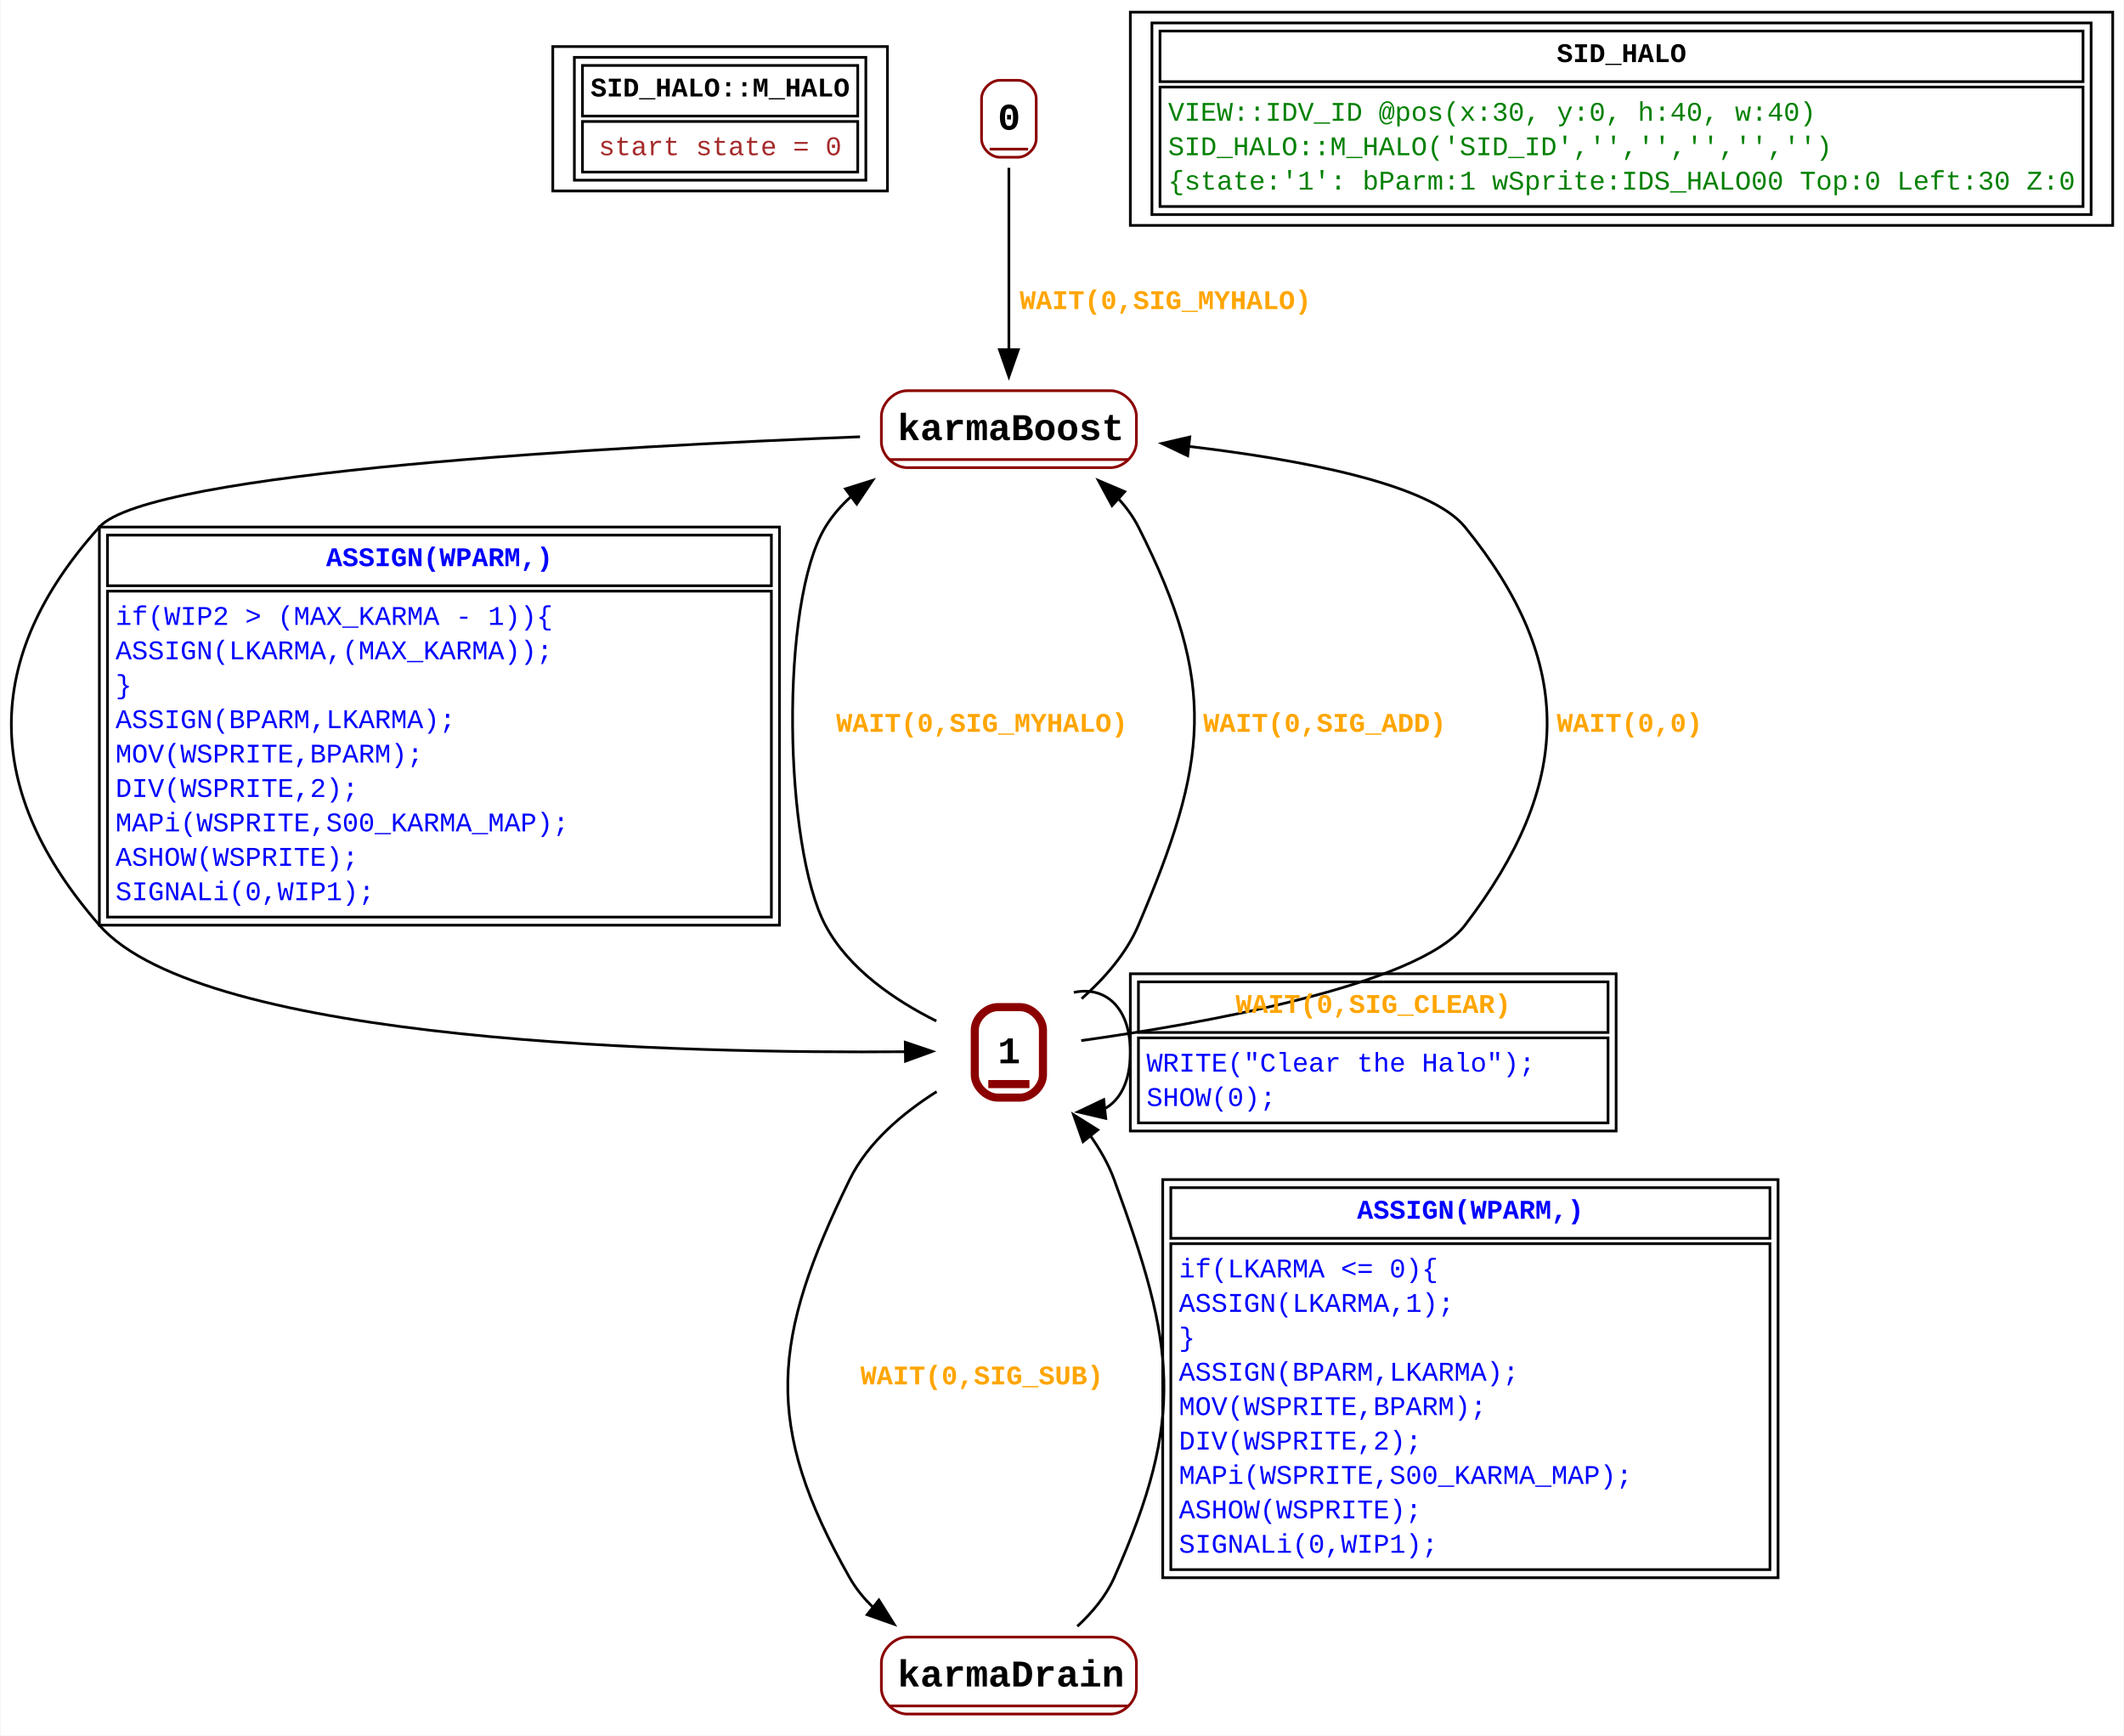
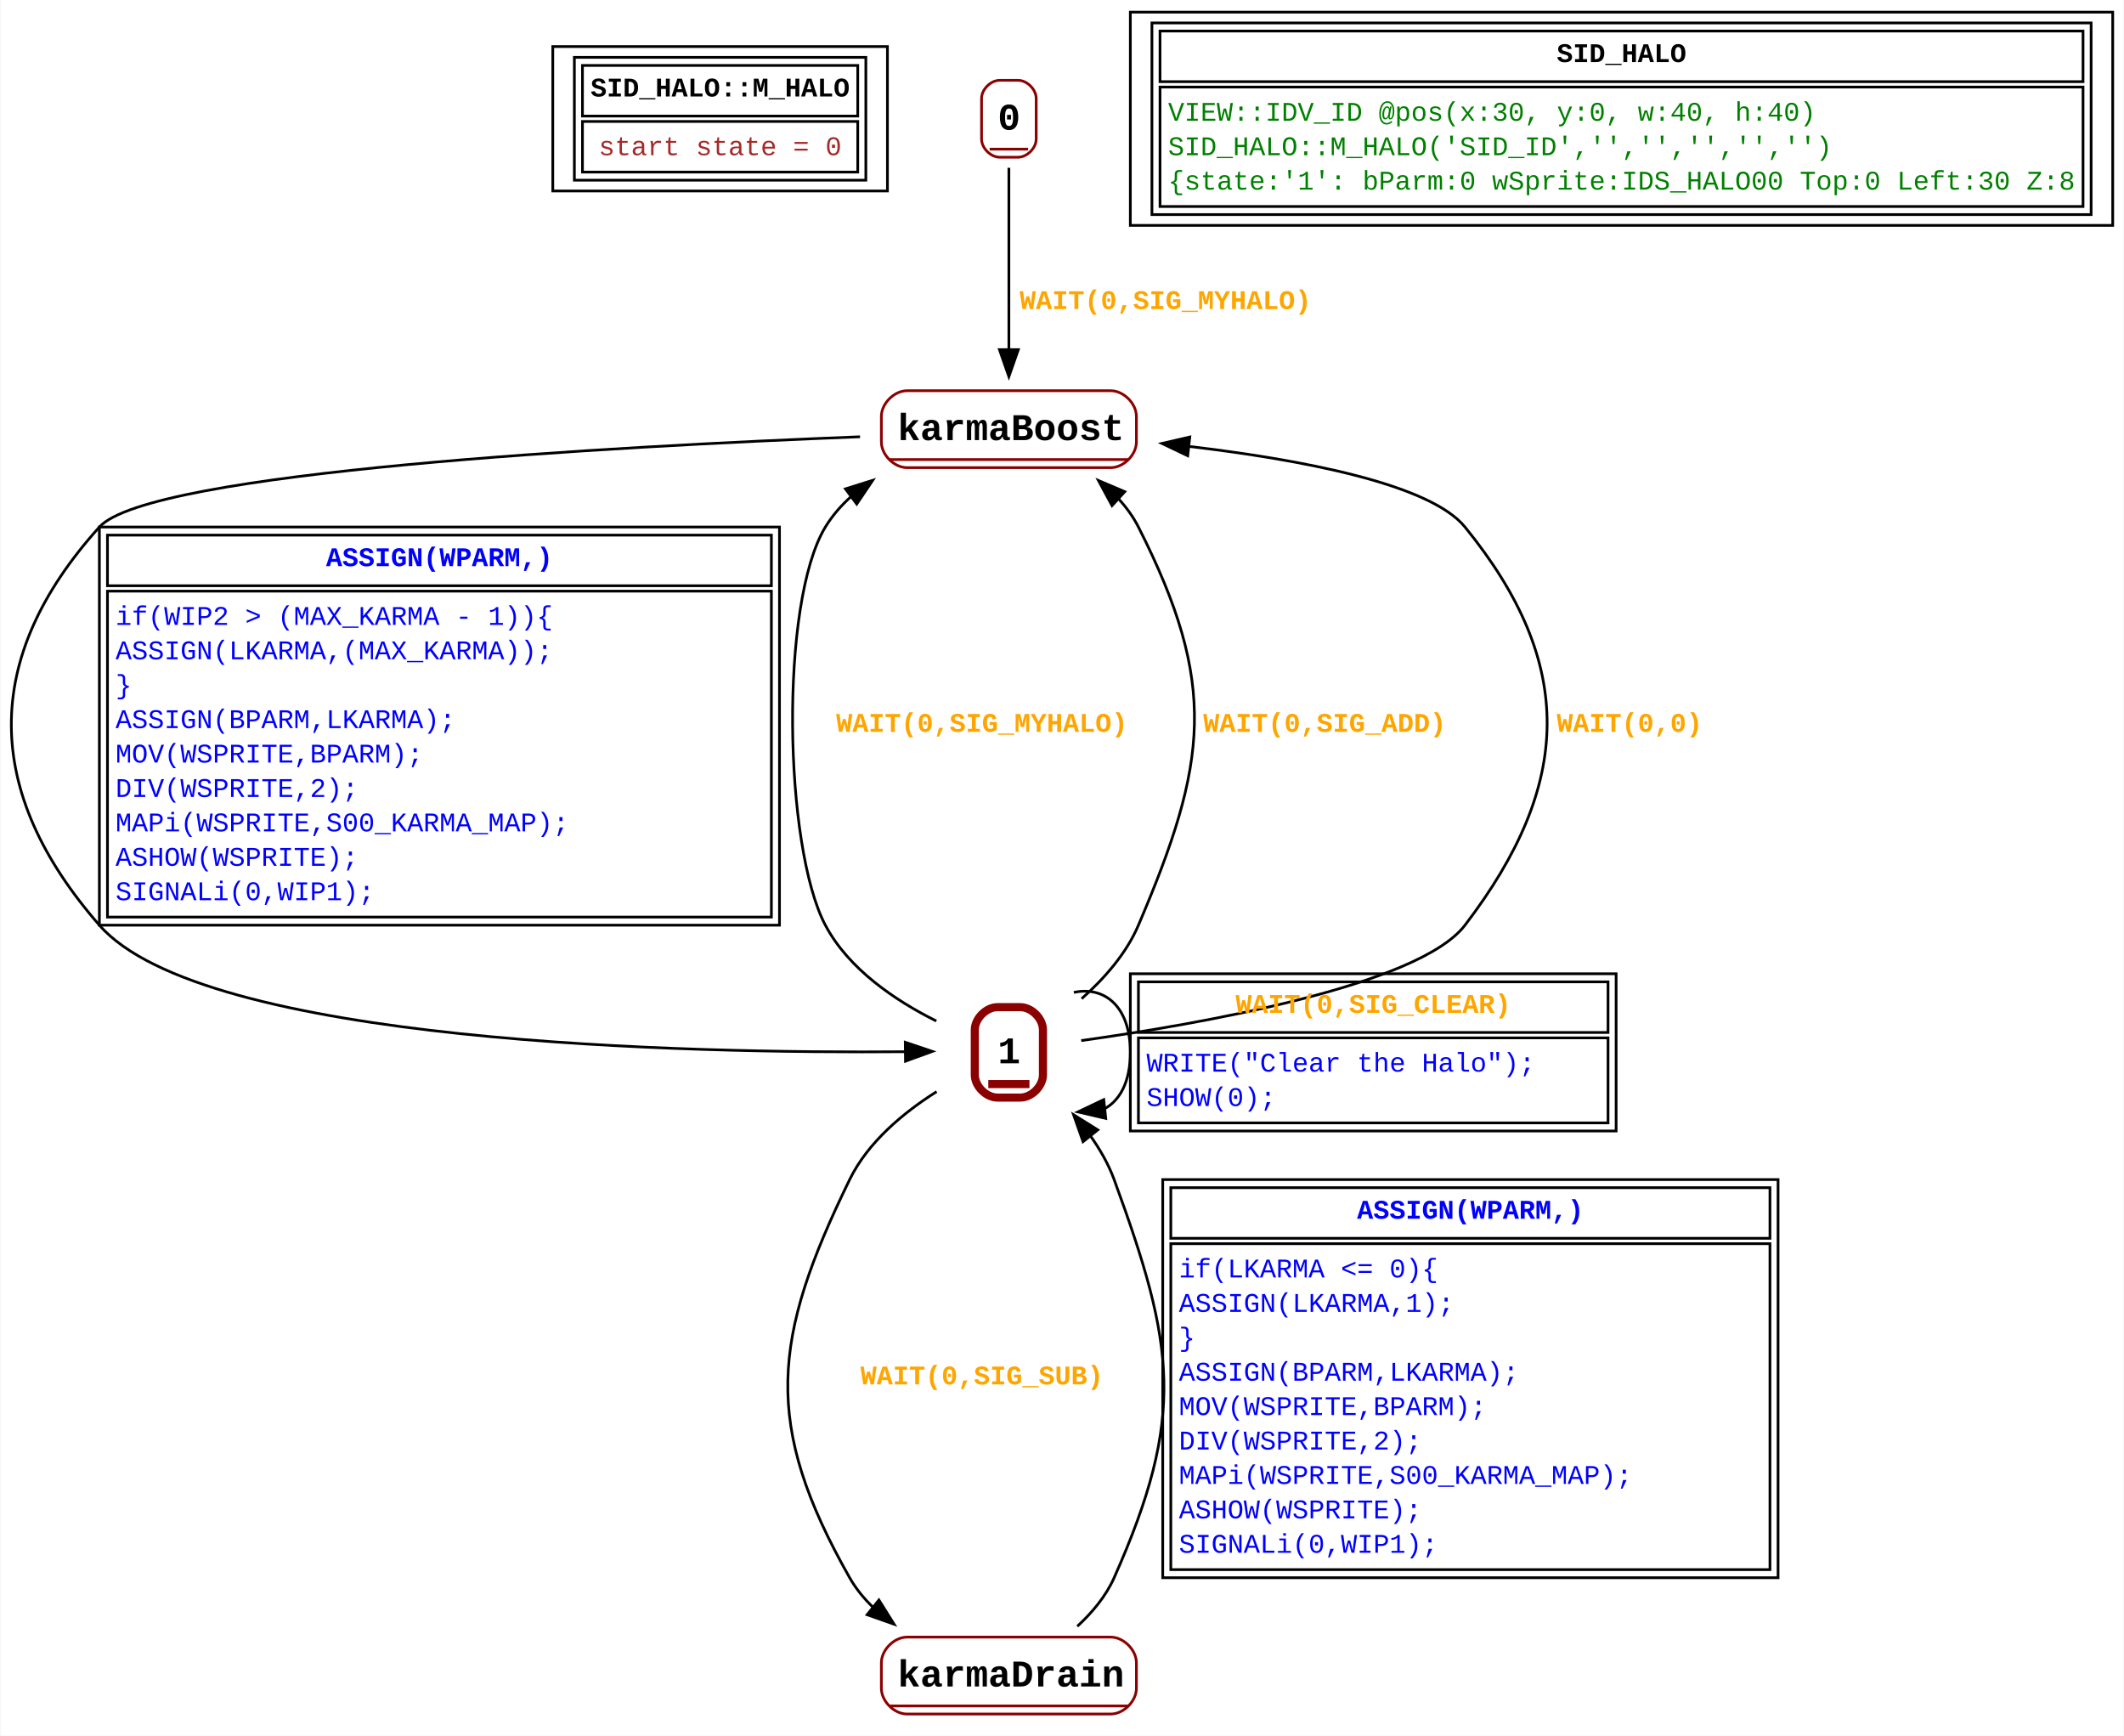
<svg xmlns="http://www.w3.org/2000/svg" width="787pt" height="643pt" viewBox="0.00 0.00 786.64 643.00">
  <g id="graph0" class="graph" transform="scale(1 1) rotate(0) translate(4 639)">
    <polygon fill="white" stroke="none" points="-4,4 -4,-639 782.64,-639 782.64,4 -4,4" />
    <g id="node1" class="node">
      <polygon fill="none" stroke="black" points="200.64,-568.25 200.64,-621.75 324.64,-621.75 324.64,-568.25 200.64,-568.25" />
      <polygon fill="none" stroke="black" points="211.64,-596 211.64,-614.75 313.64,-614.75 313.64,-596 211.64,-596" />
      <text text-anchor="start" x="214.64" y="-603.25" font-family="Courier New" font-weight="bold" font-size="10.00">SID_HALO::M_HALO</text>
      <polygon fill="none" stroke="black" points="211.64,-575.25 211.64,-594 313.64,-594 313.64,-575.25 211.64,-575.25" />
      <text text-anchor="start" x="217.64" y="-581.5" font-family="Courier New" font-size="10.00" fill="brown">start state = 0</text>
      <polygon fill="none" stroke="black" points="208.64,-572.25 208.64,-617.75 316.64,-617.75 316.64,-572.25 208.64,-572.25" />
    </g>
    <g id="node2" class="node">
      <polyline fill="none" stroke="darkred" points="362.51,-583.75 376.76,-583.75" />
      <text text-anchor="start" x="365.51" y="-590.95" font-family="Courier New" font-weight="bold" font-size="14.00">0</text>
      <path fill="none" stroke="darkred" d="M366.26,-580.75C366.26,-580.75 373.01,-580.75 373.01,-580.75 376.39,-580.75 379.76,-584.12 379.76,-587.5 379.76,-587.5 379.76,-602.5 379.76,-602.5 379.76,-605.88 376.39,-609.25 373.01,-609.25 373.01,-609.25 366.26,-609.25 366.26,-609.25 362.89,-609.25 359.51,-605.88 359.51,-602.5 359.51,-602.5 359.51,-587.5 359.51,-587.5 359.51,-584.12 362.89,-580.75 366.26,-580.75" />
    </g>
    <g id="node3" class="node">
      <polyline fill="none" stroke="darkred" points="325.39,-468.75 413.89,-468.75" />
      <text text-anchor="start" x="328.39" y="-475.95" font-family="Courier New" font-weight="bold" font-size="14.00">karmaBoost</text>
      <path fill="none" stroke="darkred" d="M331.89,-465.75C331.89,-465.75 407.39,-465.75 407.39,-465.75 412.14,-465.75 416.89,-470.5 416.89,-475.25 416.89,-475.25 416.89,-484.75 416.89,-484.75 416.89,-489.5 412.14,-494.25 407.39,-494.25 407.39,-494.25 331.89,-494.25 331.89,-494.25 327.14,-494.25 322.39,-489.5 322.39,-484.75 322.39,-484.75 322.39,-475.25 322.39,-475.25 322.39,-470.5 327.14,-465.75 331.89,-465.75" />
    </g>
    <g id="edge1" class="edge">
      <path fill="none" stroke="black" d="M369.64,-576.84C369.64,-558.9 369.64,-530.45 369.64,-509.2" />
      <polygon fill="black" stroke="black" points="373.14,-509.47 369.64,-499.47 366.14,-509.47 373.14,-509.47" />
      <text text-anchor="start" x="373.64" y="-524.5" font-family="Courier New" font-weight="bold" font-size="10.00" fill="orange">WAIT(0,SIG_MYHALO)</text>
    </g>
    <g id="node4" class="node">
      <polyline fill="none" stroke="darkred" stroke-width="3" points="362.01,-237.38 377.26,-237.38" />
      <text text-anchor="start" x="365.51" y="-245.07" font-family="Courier New" font-weight="bold" font-size="14.00">1</text>
      <path fill="none" stroke="darkred" stroke-width="3" d="M365.43,-232.38C365.43,-232.38 373.85,-232.38 373.85,-232.38 378.06,-232.38 382.26,-236.58 382.26,-240.79 382.26,-240.79 382.26,-257.46 382.26,-257.46 382.26,-261.67 378.06,-265.88 373.85,-265.88 373.85,-265.88 365.43,-265.88 365.43,-265.88 361.22,-265.88 357.01,-261.67 357.01,-257.46 357.01,-257.46 357.01,-240.79 357.01,-240.79 357.01,-236.58 361.22,-232.38 365.43,-232.38" />
    </g>
    <g id="edge7" class="edge">
      <path fill="none" stroke="black" d="M314.49,-477.19C223.76,-473.65 51.12,-464.26 32.64,-443.75 -11.24,-395.04 -10.46,-345.65 32.64,-296.25 71.04,-252.23 251.37,-248.7 331.31,-249.37" />
      <polygon fill="black" stroke="black" points="331.25,-252.87 341.28,-249.48 331.33,-245.87 331.25,-252.87" />
      <polygon fill="none" stroke="black" points="35.64,-422 35.64,-440.75 281.64,-440.75 281.64,-422 35.64,-422" />
      <text text-anchor="start" x="116.64" y="-429.25" font-family="Courier New" font-weight="bold" font-size="10.00" fill="blue">ASSIGN(WPARM,)</text>
      <polygon fill="none" stroke="black" points="35.64,-299.25 35.64,-420 281.64,-420 281.64,-299.25 35.64,-299.25" />
      <text text-anchor="start" x="38.64" y="-407.5" font-family="Courier New" font-size="10.00" fill="blue">       if(WIP2 &gt; (MAX_KARMA - 1)){</text>
      <text text-anchor="start" x="38.64" y="-394.75" font-family="Courier New" font-size="10.00" fill="blue">             ASSIGN(LKARMA,(MAX_KARMA));</text>
      <text text-anchor="start" x="38.64" y="-382" font-family="Courier New" font-size="10.00" fill="blue">       }</text>
      <text text-anchor="start" x="38.64" y="-369.25" font-family="Courier New" font-size="10.00" fill="blue">        ASSIGN(BPARM,LKARMA);</text>
      <text text-anchor="start" x="38.64" y="-356.5" font-family="Courier New" font-size="10.00" fill="blue">        MOV(WSPRITE,BPARM);</text>
      <text text-anchor="start" x="38.64" y="-343.75" font-family="Courier New" font-size="10.00" fill="blue">        DIV(WSPRITE,2);</text>
      <text text-anchor="start" x="38.64" y="-331" font-family="Courier New" font-size="10.00" fill="blue">        MAPi(WSPRITE,S00_KARMA_MAP);</text>
      <text text-anchor="start" x="38.64" y="-318.25" font-family="Courier New" font-size="10.00" fill="blue">        ASHOW(WSPRITE);</text>
      <text text-anchor="start" x="38.64" y="-305.5" font-family="Courier New" font-size="10.00" fill="blue">        SIGNALi(0,WIP1);</text>
      <polygon fill="none" stroke="black" points="32.64,-296.25 32.64,-443.75 284.64,-443.75 284.64,-296.25 32.64,-296.25" />
    </g>
    <g id="edge2" class="edge">
      <path fill="none" stroke="black" d="M342.75,-260.74C327.72,-268.23 310.32,-279.86 301.64,-296.25 286.29,-325.21 284.61,-415.74 301.64,-443.75 304.28,-448.09 307.64,-451.91 311.45,-455.28" />
      <polygon fill="black" stroke="black" points="309.08,-457.89 319.19,-461.06 313.27,-452.27 309.08,-457.89" />
      <text text-anchor="start" x="305.64" y="-367.88" font-family="Courier New" font-weight="bold" font-size="10.00" fill="orange">WAIT(0,SIG_MYHALO)</text>
    </g>
    <g id="edge3" class="edge">
      <path fill="none" stroke="black" d="M396.6,-269.01C404.96,-276.44 413.16,-285.72 417.64,-296.25 443.33,-356.56 447.25,-385.26 417.64,-443.75 415.7,-447.57 413.14,-451.08 410.2,-454.28" />
      <polygon fill="black" stroke="black" points="407.86,-451.67 402.82,-460.99 412.57,-456.85 407.86,-451.67" />
      <text text-anchor="start" x="441.64" y="-367.88" font-family="Courier New" font-weight="bold" font-size="10.00" fill="orange">WAIT(0,SIG_ADD)</text>
    </g>
    <g id="edge5" class="edge">
      <path fill="none" stroke="black" d="M396.44,-253.49C439.6,-259.53 521.43,-273.71 538.64,-296.25 578.43,-348.35 579.99,-392.88 538.64,-443.75 525.61,-459.78 477.6,-468.77 436.07,-473.65" />
      <polygon fill="black" stroke="black" points="435.9,-470.15 426.34,-474.72 436.67,-477.1 435.9,-470.15" />
      <text text-anchor="start" x="572.64" y="-367.88" font-family="Courier New" font-weight="bold" font-size="10.00" fill="orange">WAIT(0,0)</text>
    </g>
    <g id="edge6" class="edge">
      <path fill="none" stroke="black" d="M393.71,-271.34C404.88,-273.76 414.64,-266.36 414.64,-249.12 414.64,-238.08 410.64,-231.08 404.82,-228.1" />
      <polygon fill="black" stroke="black" points="405.54,-224.66 395.22,-227.07 404.79,-231.62 405.54,-224.66" />
      <polygon fill="none" stroke="black" points="417.64,-256.5 417.64,-275.25 591.64,-275.25 591.64,-256.5 417.64,-256.5" />
      <text text-anchor="start" x="453.64" y="-263.75" font-family="Courier New" font-weight="bold" font-size="10.00" fill="orange">WAIT(0,SIG_CLEAR)</text>
      <polygon fill="none" stroke="black" points="417.64,-223 417.64,-254.5 591.64,-254.5 591.64,-223 417.64,-223" />
      <text text-anchor="start" x="420.64" y="-242" font-family="Courier New" font-size="10.00" fill="blue">  WRITE("Clear the Halo");  </text>
      <text text-anchor="start" x="420.64" y="-229.25" font-family="Courier New" font-size="10.00" fill="blue">  SHOW(0);</text>
      <polygon fill="none" stroke="black" points="414.64,-220 414.64,-278.25 594.64,-278.25 594.64,-220 414.64,-220" />
    </g>
    <g id="node5" class="node">
      <polyline fill="none" stroke="darkred" points="325.39,-7 413.89,-7" />
      <text text-anchor="start" x="328.39" y="-14.2" font-family="Courier New" font-weight="bold" font-size="14.00">karmaDrain</text>
      <path fill="none" stroke="darkred" d="M331.89,-4C331.89,-4 407.39,-4 407.39,-4 412.14,-4 416.89,-8.75 416.89,-13.5 416.89,-13.5 416.89,-23 416.89,-23 416.89,-27.75 412.14,-32.5 407.39,-32.5 407.39,-32.5 331.89,-32.5 331.89,-32.5 327.14,-32.5 322.39,-27.75 322.39,-23 322.39,-23 322.39,-13.5 322.39,-13.5 322.39,-8.75 327.14,-4 331.89,-4" />
    </g>
    <g id="edge4" class="edge">
      <path fill="none" stroke="black" d="M342.86,-234.58C330.65,-226.85 317.42,-215.91 310.64,-202 281.91,-143.07 278.29,-111.52 310.64,-54.5 312.99,-50.36 316.05,-46.65 319.53,-43.34" />
      <polygon fill="black" stroke="black" points="321.48,-46.25 327.11,-37.27 317.11,-40.79 321.48,-46.25" />
      <text text-anchor="start" x="314.64" y="-126.12" font-family="Courier New" font-weight="bold" font-size="10.00" fill="orange">WAIT(0,SIG_SUB)</text>
    </g>
    <g id="edge8" class="edge">
      <path fill="none" stroke="black" d="M394.99,-36.49C400.51,-41.59 405.6,-47.66 408.64,-54.5 435.25,-114.41 431.18,-140.44 408.64,-202 406.52,-207.79 403.32,-213.34 399.65,-218.48" />
      <polygon fill="black" stroke="black" points="397.12,-216.04 393.6,-226.03 402.58,-220.41 397.12,-216.04" />
      <polygon fill="none" stroke="black" points="429.64,-180.25 429.64,-199 651.64,-199 651.64,-180.25 429.64,-180.25" />
      <text text-anchor="start" x="498.64" y="-187.5" font-family="Courier New" font-weight="bold" font-size="10.00" fill="blue">ASSIGN(WPARM,)</text>
      <polygon fill="none" stroke="black" points="429.64,-57.5 429.64,-178.25 651.64,-178.25 651.64,-57.5 429.64,-57.5" />
      <text text-anchor="start" x="432.64" y="-165.75" font-family="Courier New" font-size="10.00" fill="blue">        if(LKARMA &lt;= 0){</text>
      <text text-anchor="start" x="432.64" y="-153" font-family="Courier New" font-size="10.00" fill="blue">             ASSIGN(LKARMA,1);</text>
      <text text-anchor="start" x="432.64" y="-140.25" font-family="Courier New" font-size="10.00" fill="blue">       }      </text>
      <text text-anchor="start" x="432.64" y="-127.5" font-family="Courier New" font-size="10.00" fill="blue">        ASSIGN(BPARM,LKARMA);</text>
      <text text-anchor="start" x="432.64" y="-114.75" font-family="Courier New" font-size="10.00" fill="blue">        MOV(WSPRITE,BPARM);</text>
      <text text-anchor="start" x="432.64" y="-102" font-family="Courier New" font-size="10.00" fill="blue">        DIV(WSPRITE,2);</text>
      <text text-anchor="start" x="432.64" y="-89.25" font-family="Courier New" font-size="10.00" fill="blue">        MAPi(WSPRITE,S00_KARMA_MAP);</text>
      <text text-anchor="start" x="432.64" y="-76.5" font-family="Courier New" font-size="10.00" fill="blue">        ASHOW(WSPRITE);</text>
      <text text-anchor="start" x="432.64" y="-63.75" font-family="Courier New" font-size="10.00" fill="blue">        SIGNALi(0,WIP1);</text>
      <polygon fill="none" stroke="black" points="426.64,-54.5 426.64,-202 654.64,-202 654.64,-54.5 426.64,-54.5" />
    </g>
    <g id="node6" class="node">
      <polygon fill="none" stroke="black" points="414.64,-555.5 414.64,-634.5 778.64,-634.5 778.64,-555.5 414.64,-555.5" />
      <polygon fill="none" stroke="black" points="425.64,-608.75 425.64,-627.5 767.64,-627.5 767.64,-608.75 425.64,-608.75" />
      <text text-anchor="start" x="572.64" y="-616" font-family="Courier New" font-weight="bold" font-size="10.00">SID_HALO</text>
      <polygon fill="none" stroke="black" points="425.64,-562.5 425.64,-606.75 767.64,-606.75 767.64,-562.5 425.64,-562.5" />
-       <text text-anchor="start" x="428.64" y="-594.25" font-family="Courier New" font-size="10.00" fill="green">VIEW::IDV_ID @pos(x:30, y:0, h:40, w:40)</text>
+       <text text-anchor="start" x="428.64" y="-594.25" font-family="Courier New" font-size="10.00" fill="green">VIEW::IDV_ID @pos(x:30, y:0, w:40, h:40)</text>
      <text text-anchor="start" x="428.64" y="-581.5" font-family="Courier New" font-size="10.00" fill="green">SID_HALO::M_HALO('SID_ID','','','','','')</text>
-       <text text-anchor="start" x="428.64" y="-568.75" font-family="Courier New" font-size="10.00" fill="green">{state:'1': bParm:1 wSprite:IDS_HALO00 Top:0 Left:30 Z:0</text>
+       <text text-anchor="start" x="428.64" y="-568.75" font-family="Courier New" font-size="10.00" fill="green">{state:'1': bParm:0 wSprite:IDS_HALO00 Top:0 Left:30 Z:8</text>
      <polygon fill="none" stroke="black" points="422.64,-559.5 422.64,-630.5 770.64,-630.5 770.64,-559.5 422.64,-559.5" />
    </g>
  </g>
</svg>
